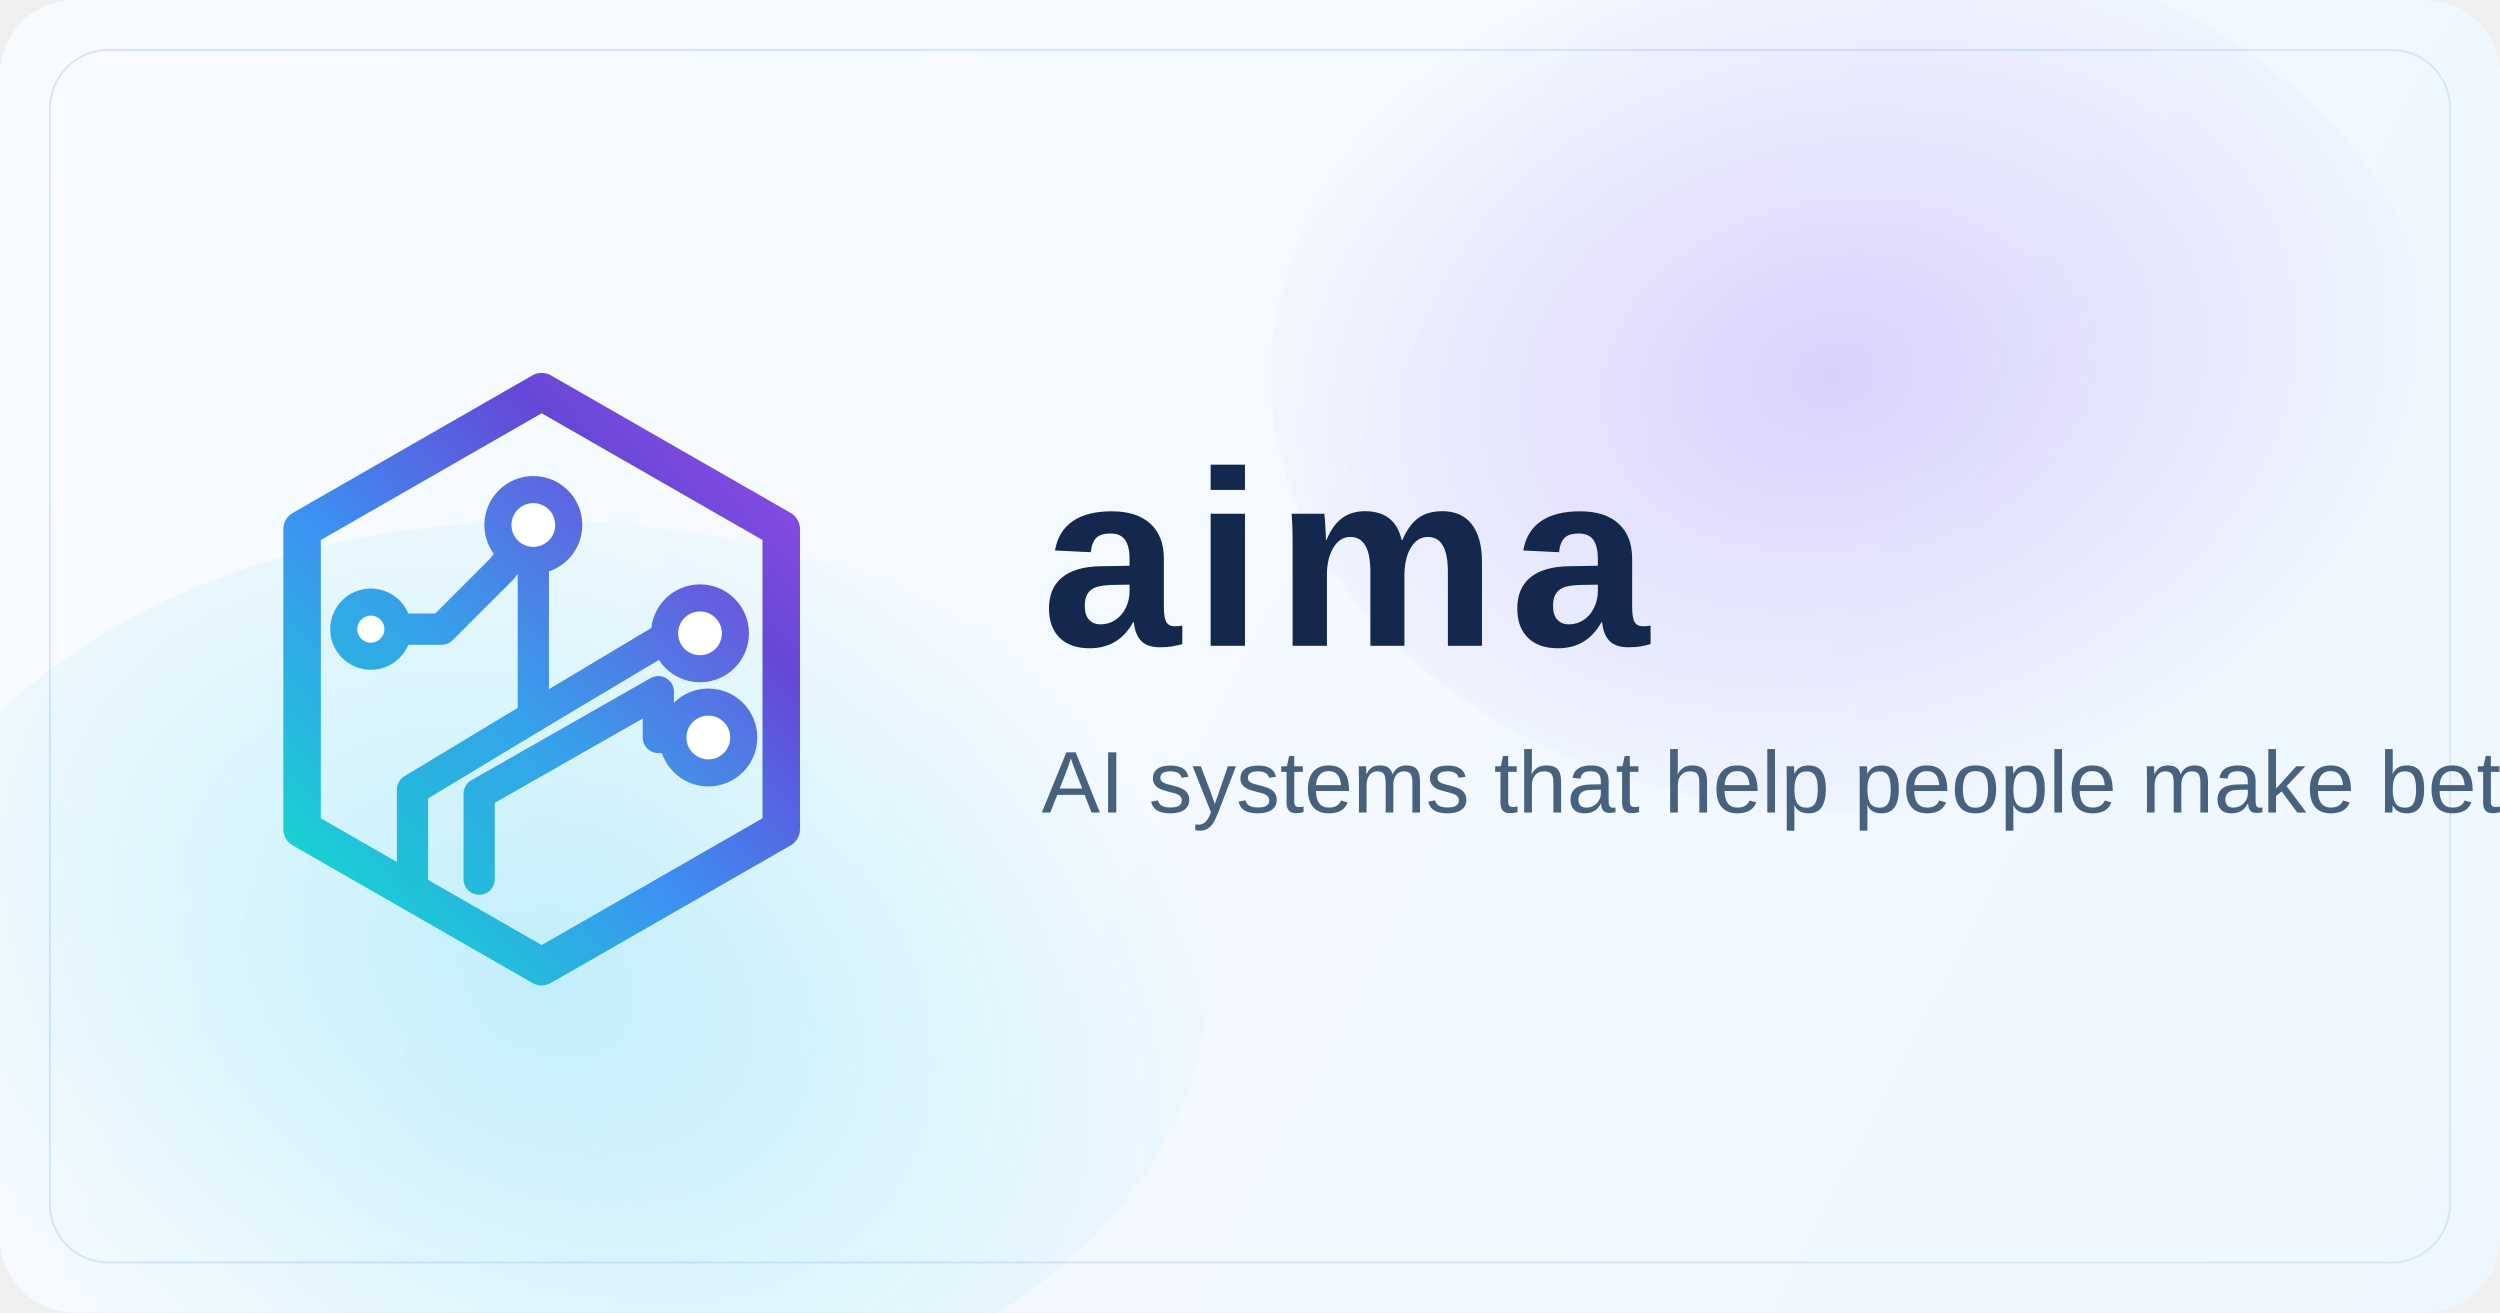
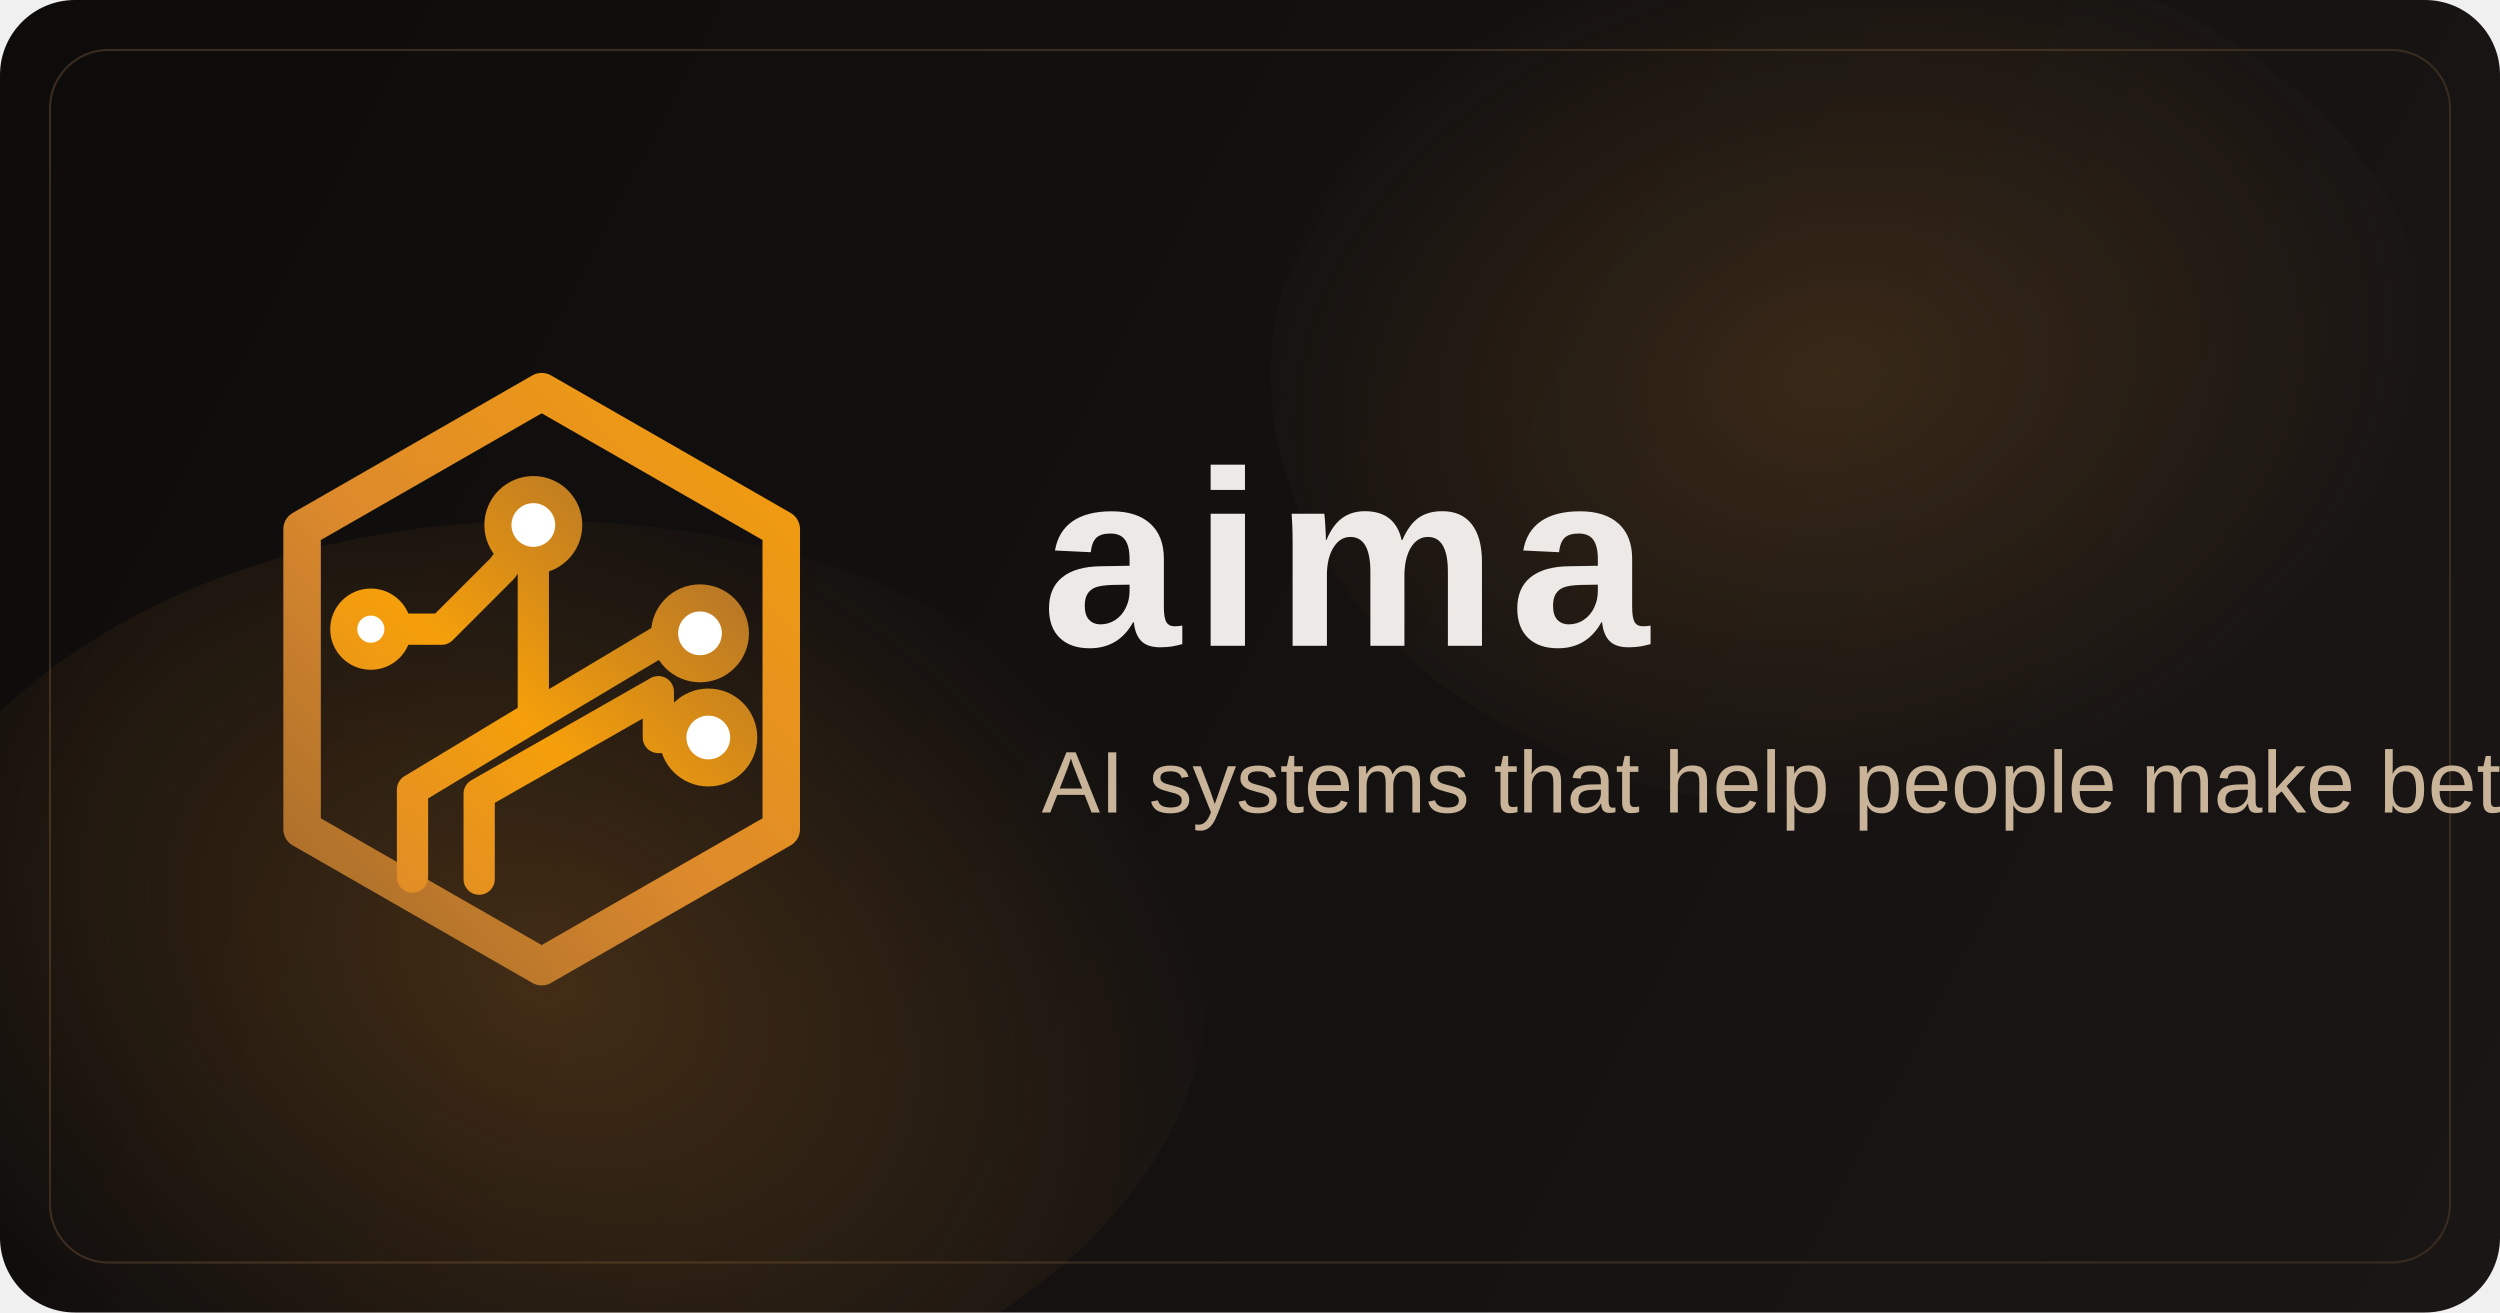
<svg xmlns="http://www.w3.org/2000/svg" viewBox="0 0 1200 630" role="img" aria-labelledby="og-title og-desc">
  <defs>
    <linearGradient id="og-bg-gradient" x1="0" y1="0" x2="1200" y2="630" gradientUnits="userSpaceOnUse">
-       <stop offset="0" stop-color="#f9fcff" />
-       <stop offset="1" stop-color="#eef7ff" />
+       <stop offset="0" stop-color="#0e0c0b" />
+       <stop offset="1" stop-color="#191615" />
    </linearGradient>
    <radialGradient id="og-glow-left" cx="0" cy="0" r="1" gradientTransform="translate(260 470) rotate(28) scale(360 260)" gradientUnits="userSpaceOnUse">
-       <stop offset="0" stop-color="#3dd1f0" stop-opacity="0.28" />
-       <stop offset="1" stop-color="#3dd1f0" stop-opacity="0" />
+       <stop offset="0" stop-color="#dd8a2c" stop-opacity="0.24" />
+       <stop offset="1" stop-color="#dd8a2c" stop-opacity="0" />
    </radialGradient>
    <radialGradient id="og-glow-right" cx="0" cy="0" r="1" gradientTransform="translate(880 180) rotate(-12) scale(300 220)" gradientUnits="userSpaceOnUse">
-       <stop offset="0" stop-color="#8c55ef" stop-opacity="0.24" />
-       <stop offset="1" stop-color="#8c55ef" stop-opacity="0" />
+       <stop offset="0" stop-color="#ab6f2b" stop-opacity="0.24" />
+       <stop offset="1" stop-color="#ab6f2b" stop-opacity="0" />
    </radialGradient>
    <linearGradient id="og-hex-gradient" x1="52" y1="284" x2="294" y2="54" gradientUnits="userSpaceOnUse">
-       <stop offset="0" stop-color="#16d6d0" />
-       <stop offset="0.38" stop-color="#3d90f1" />
-       <stop offset="0.72" stop-color="#6547d6" />
-       <stop offset="1" stop-color="#9b4de8" />
+       <stop offset="0" stop-color="#ab6f2b" />
+       <stop offset="0.42" stop-color="#dd8a2c" />
+       <stop offset="1" stop-color="#f59f0a" />
    </linearGradient>
    <linearGradient id="og-circuit-gradient" x1="72" y1="280" x2="246" y2="94" gradientUnits="userSpaceOnUse">
-       <stop offset="0" stop-color="#19c9d0" />
-       <stop offset="0.46" stop-color="#36a1eb" />
-       <stop offset="1" stop-color="#7249db" />
+       <stop offset="0" stop-color="#dd8a2c" />
+       <stop offset="0.46" stop-color="#f59f0a" />
+       <stop offset="1" stop-color="#ab6f2b" />
    </linearGradient>
  </defs>
  <rect width="1200" height="630" fill="url(#og-bg-gradient)" rx="36" />
-   <rect x="24" y="24" width="1152" height="582" fill="none" rx="28" stroke="#d7e7f8" />
+   <rect x="24" y="24" width="1152" height="582" fill="none" rx="28" stroke="#3a2b1f" />
  <ellipse cx="260" cy="470" rx="320" ry="220" fill="url(#og-glow-left)" />
  <ellipse cx="890" cy="180" rx="280" ry="210" fill="url(#og-glow-right)" />
  <g transform="translate(120 170)">
    <path d="M140 18 255 84v144l-115 66-115-66V84Z" fill="none" stroke="url(#og-hex-gradient)" stroke-linejoin="round" stroke-width="18" />
    <g fill="none" stroke="url(#og-circuit-gradient)" stroke-linecap="round" stroke-linejoin="round" stroke-width="15">
      <path d="M58 132h34l29-29 15-20" />
      <path d="M136 104v70l-58 35v42" />
      <path d="M136 174l67-40" />
      <path d="M110 252v-41l86-49v22h24" />
    </g>
    <g fill="#fff" stroke="url(#og-circuit-gradient)" stroke-width="13">
      <circle cx="58" cy="132" r="13" />
      <circle cx="136" cy="82" r="17" />
      <circle cx="216" cy="134" r="17" />
      <circle cx="220" cy="184" r="17" />
    </g>
  </g>
-   <text x="500" y="310" fill="#14284d" font-family="'Avenir Next', Montserrat, 'Segoe UI', Arial, sans-serif" font-size="120" font-weight="800" letter-spacing="6">
+   <text x="500" y="310" fill="#ede9e6" font-family="'Avenir Next', Montserrat, 'Segoe UI', Arial, sans-serif" font-size="120" font-weight="800" letter-spacing="6">
    aima
  </text>
-   <text x="500" y="390" fill="#47617f" font-family="'Avenir Next', Montserrat, 'Segoe UI', Arial, sans-serif" font-size="42" font-weight="500">
+   <text x="500" y="390" fill="#c9b49a" font-family="'Avenir Next', Montserrat, 'Segoe UI', Arial, sans-serif" font-size="42" font-weight="500">
    AI systems that help people make better decisions, every day.
  </text>
</svg>
